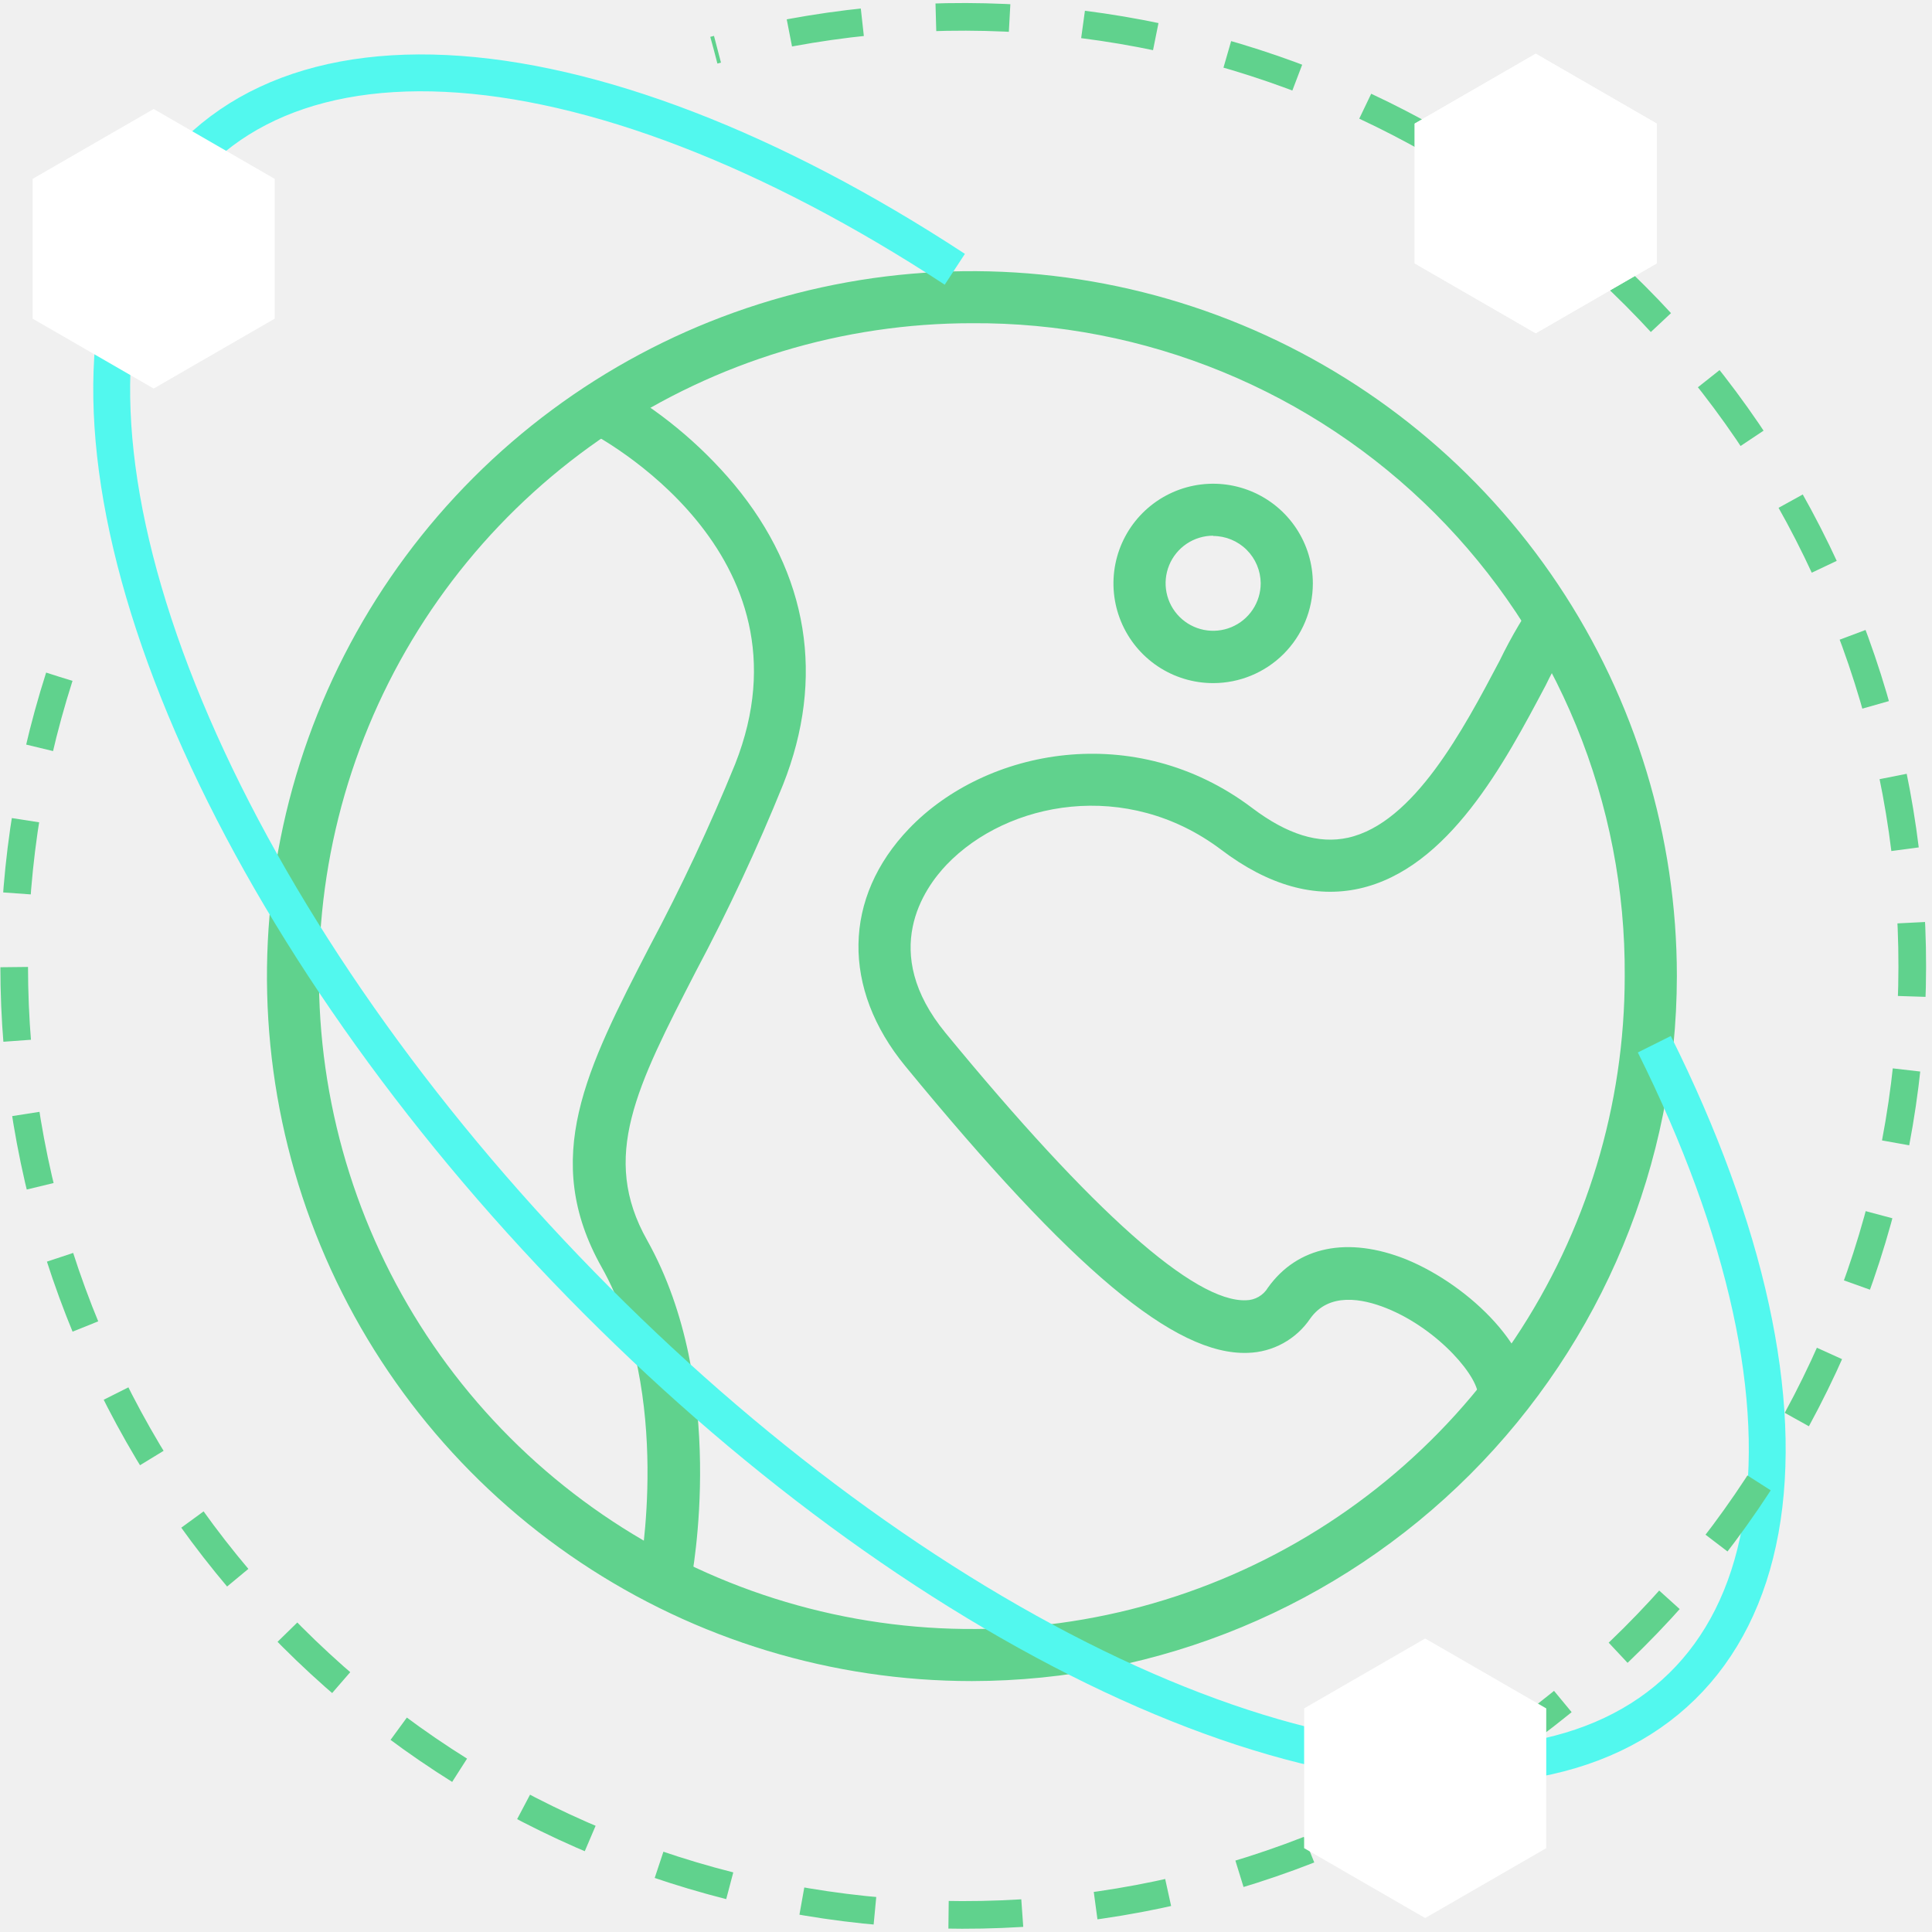
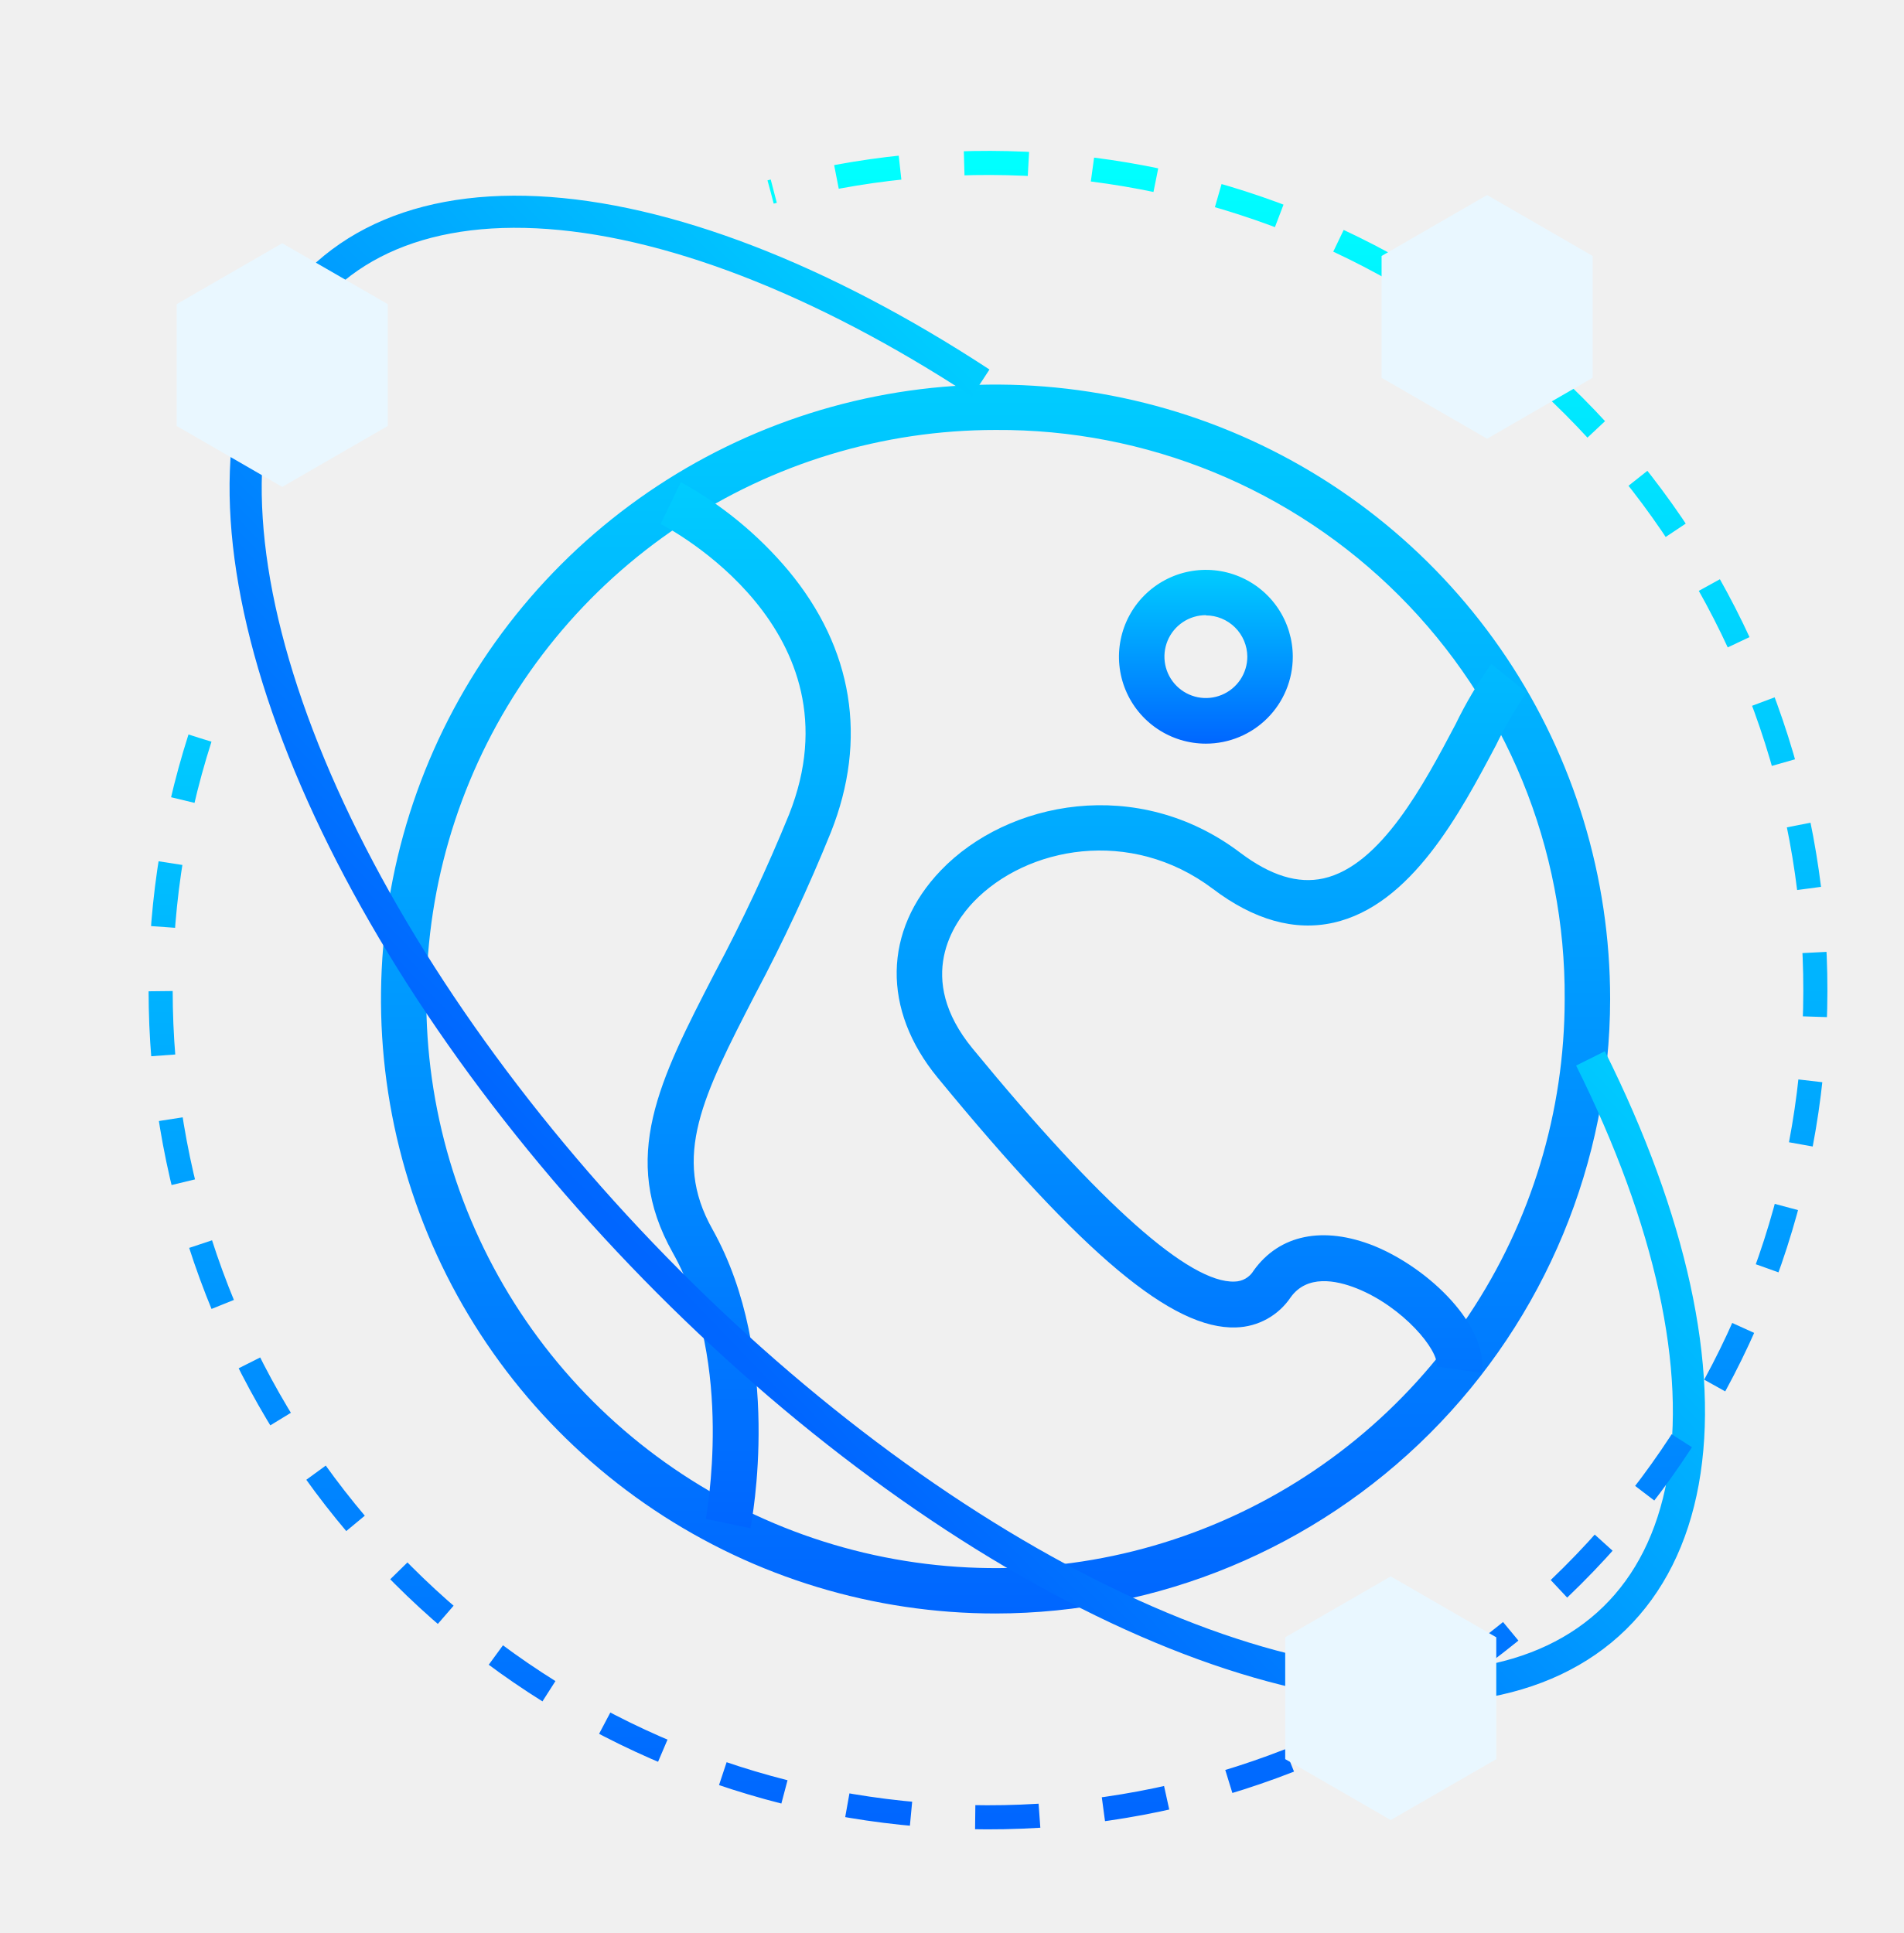
- <svg xmlns="http://www.w3.org/2000/svg" width="284" height="284" viewBox="0 0 284 284" fill="none">
-   <path d="M142.87 247.115C122.374 247.115 102.339 241.037 85.297 229.65C68.256 218.264 54.974 202.079 47.13 183.144C39.287 164.208 37.235 143.372 41.233 123.271C45.232 103.169 55.102 84.704 69.594 70.212C84.087 55.719 102.551 45.849 122.653 41.851C142.755 37.852 163.591 39.905 182.526 47.748C201.462 55.591 217.646 68.874 229.033 85.915C240.42 102.956 246.497 122.992 246.497 143.487C246.465 170.961 235.537 197.3 216.11 216.727C196.683 236.154 170.344 247.082 142.87 247.115ZM142.87 47.512C123.887 47.51 105.33 53.136 89.545 63.68C73.76 74.225 61.457 89.213 54.191 106.75C46.925 124.287 45.022 143.585 48.724 162.203C52.425 180.821 61.565 197.923 74.987 211.347C88.409 224.771 105.51 233.913 124.127 237.617C142.745 241.321 162.043 239.422 179.581 232.158C197.119 224.894 212.109 212.593 222.655 196.809C233.202 181.026 238.831 162.47 238.831 143.487C238.914 130.862 236.488 118.345 231.695 106.665C226.902 94.984 219.837 84.371 210.91 75.443C201.983 66.515 191.371 59.448 179.691 54.653C168.011 49.859 155.495 47.431 142.87 47.512Z" fill="#60D28D" />
-   <path d="M101.53 232.731L94.013 231.16C94.013 230.903 98.984 205.033 88.446 186.288C79.439 170.265 86.171 157.181 95.516 139.086C100.152 130.39 104.338 121.461 108.058 112.336C120.357 81.265 87.837 64.091 86.387 63.373L89.801 56.317C96.708 60.124 102.852 65.175 107.923 71.215C118.84 84.353 121.332 99.658 115.101 115.356C111.317 124.701 107.049 133.842 102.316 142.743C93.539 159.782 88.23 170.062 95.124 182.306C107.097 203.679 101.76 231.526 101.53 232.731ZM224.851 206.55L217.266 205.467C217.659 202.69 211.537 195.403 203.803 192.301C200.214 190.866 195.365 189.958 192.615 193.805C191.596 195.319 190.229 196.569 188.63 197.45C187.03 198.331 185.244 198.818 183.419 198.87C172.705 199.25 157.685 186.681 133.088 156.734C123.702 145.316 123.905 131.935 133.644 121.79C144.885 110.074 166.827 105.74 184.082 118.783C189.229 122.67 193.834 124.092 198.155 123.144C207.839 120.991 215.126 107.203 220.435 97.139C222.153 93.591 224.165 90.194 226.449 86.981L232.422 91.776C230.463 94.623 228.725 97.616 227.221 100.728C221.194 112.106 212.959 127.695 199.807 130.621C193.266 132.07 186.412 130.147 179.491 124.891C165.608 114.435 148.095 117.794 139.17 127.086C135.851 130.553 129.174 139.899 139.007 151.858C160.678 178.215 175.577 191.421 183.161 191.137C183.813 191.129 184.451 190.954 185.015 190.629C185.58 190.305 186.051 189.84 186.385 189.281C190.719 183.213 198.114 181.696 206.701 185.123C216.155 188.997 225.975 198.708 224.851 206.55Z" fill="#60D28D" />
-   <path d="M178.331 100.417C175.432 100.417 172.598 99.557 170.187 97.946C167.777 96.335 165.899 94.046 164.79 91.367C163.681 88.689 163.392 85.741 163.958 82.898C164.525 80.055 165.922 77.444 167.973 75.395C170.024 73.346 172.636 71.951 175.48 71.387C178.324 70.823 181.271 71.115 183.948 72.227C186.626 73.338 188.914 75.218 190.522 77.63C192.131 80.042 192.988 82.877 192.986 85.776C192.982 89.66 191.436 93.384 188.689 96.129C185.941 98.875 182.215 100.417 178.331 100.417ZM178.331 78.746C176.948 78.746 175.597 79.156 174.448 79.924C173.299 80.692 172.403 81.784 171.874 83.061C171.345 84.338 171.206 85.743 171.476 87.099C171.746 88.454 172.411 89.7 173.389 90.677C174.366 91.654 175.612 92.32 176.967 92.59C178.323 92.859 179.728 92.721 181.005 92.192C182.282 91.663 183.374 90.767 184.142 89.618C184.91 88.469 185.32 87.117 185.32 85.735C185.305 83.89 184.563 82.124 183.254 80.823C181.946 79.522 180.176 78.79 178.331 78.787V78.746Z" fill="#60D28D" />
-   <path d="M140.356 39.584C113.452 21.96 87.142 11.837 65.541 10.798C43.94 9.759 28.266 17.863 20.973 33.842C13.679 49.821 15.176 72.774 25.23 99.109C35.284 125.445 53.328 153.679 76.539 179.393C99.749 205.107 126.818 226.852 153.509 241.225C180.201 255.598 205.01 261.789 224.056 258.83C243.102 255.871 255.31 243.928 258.771 224.87C262.231 205.811 256.749 180.713 243.181 153.5" stroke="#52F8EE" stroke-width="5.418" />
-   <path d="M40.383 46.841V26.295L22.589 16.023L4.795 26.295V46.841L22.589 57.114L40.383 46.841Z" fill="white" />
-   <path d="M8.717 99.486C-0.733 129.031 -0.066 160.882 10.612 190.006C21.289 219.13 41.369 243.864 67.676 260.299C93.984 276.735 125.018 283.933 155.875 280.758C186.731 277.582 215.649 264.213 238.058 242.764C260.466 221.314 275.087 193.009 279.608 162.321C284.13 131.633 278.295 100.313 263.026 73.312C247.756 46.311 223.924 25.169 195.295 13.229C166.666 1.288 134.873 -0.771 104.943 7.378" stroke="#60D28D" stroke-width="4.063" stroke-dasharray="10.84 10.84" />
-   <path d="M227.293 271.676V251.13L209.499 240.858L191.705 251.13V271.676L209.499 281.949L227.293 271.676Z" fill="white" />
-   <path d="M243.543 38.714V18.169L225.749 7.896L207.955 18.169V38.714L225.749 48.987L243.543 38.714Z" fill="white" />
-   <path d="M243.543 38.714V18.169L225.749 7.896L207.955 18.169V38.714L225.749 48.987L243.543 38.714Z" fill="white" />
+ <svg xmlns="http://www.w3.org/2000/svg" width="321" height="326" viewBox="0 0 321 326" fill="none">
+   <path d="M167.868 272.115C147.372 272.115 127.337 266.037 110.296 254.65C93.254 243.264 79.972 227.079 72.129 208.144C64.285 189.208 62.233 168.372 66.232 148.271C70.23 128.169 80.1 109.704 94.592 95.212C109.085 80.719 127.549 70.85 147.651 66.851C167.753 62.853 188.589 64.905 207.524 72.748C226.46 80.591 242.644 93.874 254.031 110.915C265.418 127.956 271.495 147.992 271.495 168.487C271.463 195.961 260.535 222.3 241.108 241.727C221.681 261.154 195.342 272.083 167.868 272.115ZM167.868 72.512C148.885 72.51 130.328 78.136 114.543 88.68C98.759 99.225 86.455 114.213 79.189 131.75C71.923 149.287 70.02 168.585 73.722 187.203C77.424 205.821 86.563 222.923 99.985 236.347C113.407 249.771 130.508 258.913 149.126 262.617C167.743 266.321 187.041 264.422 204.579 257.158C222.117 249.894 237.107 237.593 247.654 221.81C258.2 206.026 263.829 187.47 263.829 168.487C263.912 155.862 261.486 143.346 256.693 131.665C251.9 119.984 244.835 109.372 235.908 100.443C226.981 91.515 216.369 84.448 204.689 79.653C193.009 74.859 180.493 72.431 167.868 72.512Z" fill="url(#paint0_linear_3856_5014)" />
+   <path d="M126.531 257.731L119.014 256.16C119.014 255.903 123.985 230.033 113.448 211.288C104.441 195.265 111.172 182.181 120.518 164.086C125.153 155.39 129.339 146.461 133.06 137.336C145.358 106.265 112.838 89.091 111.389 88.373L114.802 81.317C121.709 85.124 127.853 90.175 132.924 96.215C143.841 109.353 146.333 124.658 140.103 140.356C136.318 149.701 132.051 158.842 127.317 167.743C118.54 184.782 113.231 195.062 120.125 207.306C132.098 228.679 126.762 256.526 126.531 257.731ZM249.852 231.55L242.268 230.467C242.66 227.69 236.538 220.403 228.804 217.301C225.215 215.866 220.366 214.958 217.617 218.805C216.597 220.319 215.231 221.569 213.631 222.45C212.032 223.331 210.245 223.818 208.42 223.87C197.707 224.25 182.686 211.681 158.09 181.734C148.703 170.316 148.907 156.935 158.645 146.79C169.887 135.074 191.829 130.74 209.084 143.783C214.231 147.67 218.836 149.092 223.156 148.144C232.841 145.991 240.128 132.203 245.437 122.139C247.155 118.591 249.166 115.194 251.451 111.981L257.424 116.776C255.465 119.623 253.726 122.616 252.223 125.728C246.195 137.106 237.96 152.695 224.809 155.621C218.267 157.07 211.414 155.147 204.492 149.891C190.61 139.435 173.097 142.794 164.171 152.086C160.853 155.553 154.175 164.899 164.009 176.858C185.679 203.215 200.578 216.421 208.163 216.137C208.814 216.129 209.452 215.954 210.017 215.629C210.581 215.305 211.053 214.84 211.386 214.281C215.721 208.213 223.116 206.696 231.703 210.123C241.157 213.997 250.976 223.708 249.852 231.55Z" fill="url(#paint1_linear_3856_5014)" />
+   <path d="M203.33 125.417C200.431 125.417 197.597 124.557 195.187 122.946C192.776 121.335 190.898 119.046 189.789 116.367C188.68 113.689 188.391 110.741 188.957 107.898C189.524 105.055 190.921 102.444 192.972 100.395C195.023 98.346 197.635 96.951 200.479 96.387C203.323 95.823 206.27 96.115 208.947 97.227C211.625 98.338 213.913 100.218 215.522 102.63C217.13 105.042 217.987 107.877 217.985 110.776C217.981 114.66 216.436 118.384 213.688 121.13C210.94 123.875 207.214 125.417 203.33 125.417ZM203.33 103.746C201.948 103.746 200.596 104.156 199.447 104.924C198.298 105.692 197.402 106.783 196.873 108.061C196.344 109.338 196.206 110.743 196.475 112.098C196.745 113.454 197.411 114.699 198.388 115.677C199.365 116.654 200.611 117.32 201.966 117.59C203.322 117.859 204.727 117.721 206.004 117.192C207.281 116.663 208.373 115.767 209.141 114.618C209.909 113.469 210.319 112.117 210.319 110.735C210.304 108.89 209.562 107.124 208.253 105.823C206.945 104.522 205.175 103.79 203.33 103.787V103.746Z" fill="url(#paint2_linear_3856_5014)" />
+   <path d="M165.357 64.584C138.454 46.96 112.143 36.837 90.542 35.798C68.941 34.759 53.268 42.863 45.974 58.842C38.68 74.821 40.177 97.774 50.231 124.109C60.285 150.445 78.329 178.679 101.54 204.393C124.751 230.107 151.819 251.852 178.511 266.225C205.202 280.598 230.012 286.789 249.058 283.83C268.103 280.871 280.311 268.928 283.772 249.87C287.232 230.811 281.75 205.713 268.183 178.5" stroke="url(#paint3_linear_3856_5014)" stroke-width="5.418" />
+   <path d="M65.382 71.841V51.295L47.588 41.023L29.794 51.295V71.841L47.588 82.114L65.382 71.841Z" fill="#E9F7FF" />
+   <path d="M33.717 124.485C24.268 154.03 24.934 185.882 35.612 215.006C46.29 244.13 66.369 268.864 92.677 285.299C118.984 301.735 150.019 308.933 180.875 305.758C211.732 302.582 240.65 289.213 263.058 267.764C285.466 246.314 300.087 218.009 304.609 187.321C309.131 156.633 303.296 125.313 288.026 98.312C272.757 71.311 248.924 50.169 220.295 38.228C191.666 26.288 159.874 24.229 129.944 32.378" stroke="url(#paint4_linear_3856_5014)" stroke-width="4.063" stroke-dasharray="10.84 10.84" />
+   <path d="M252.295 296.676V276.13L234.501 265.858L216.707 276.13V296.676L234.501 306.949L252.295 296.676Z" fill="#E9F7FF" />
+   <path d="M268.544 63.714V43.169L250.75 32.896L232.956 43.169V63.714L250.75 73.987L268.544 63.714Z" fill="#E9F7FF" />
+   <defs>
+     <linearGradient id="paint0_linear_3856_5014" x1="167.764" y1="272.061" x2="167.764" y2="64.903" gradientUnits="userSpaceOnUse">
+       <stop stop-color="#0066FF" />
+       <stop offset="1" stop-color="#00CCFF" />
+     </linearGradient>
+     <linearGradient id="paint1_linear_3856_5014" x1="183.238" y1="257.685" x2="183.238" y2="81.353" gradientUnits="userSpaceOnUse">
+       <stop stop-color="#0066FF" />
+       <stop offset="1" stop-color="#00CCFF" />
+     </linearGradient>
+     <linearGradient id="paint2_linear_3856_5014" x1="203.315" y1="125.409" x2="203.315" y2="96.113" gradientUnits="userSpaceOnUse">
+       <stop stop-color="#0066FF" />
+       <stop offset="1" stop-color="#00CCFF" />
+     </linearGradient>
+     <linearGradient id="paint3_linear_3856_5014" x1="108.896" y1="212.223" x2="211.881" y2="112.834" gradientUnits="userSpaceOnUse">
+       <stop stop-color="#0066FF" />
+       <stop offset="1" stop-color="#00CCFF" />
+     </linearGradient>
+     <linearGradient id="paint4_linear_3856_5014" x1="166.306" y1="306.658" x2="166.306" y2="27.562" gradientUnits="userSpaceOnUse">
+       <stop stop-color="#0066FF" />
+       <stop offset="1" stop-color="#00FFFF" />
+     </linearGradient>
+   </defs>
</svg>
